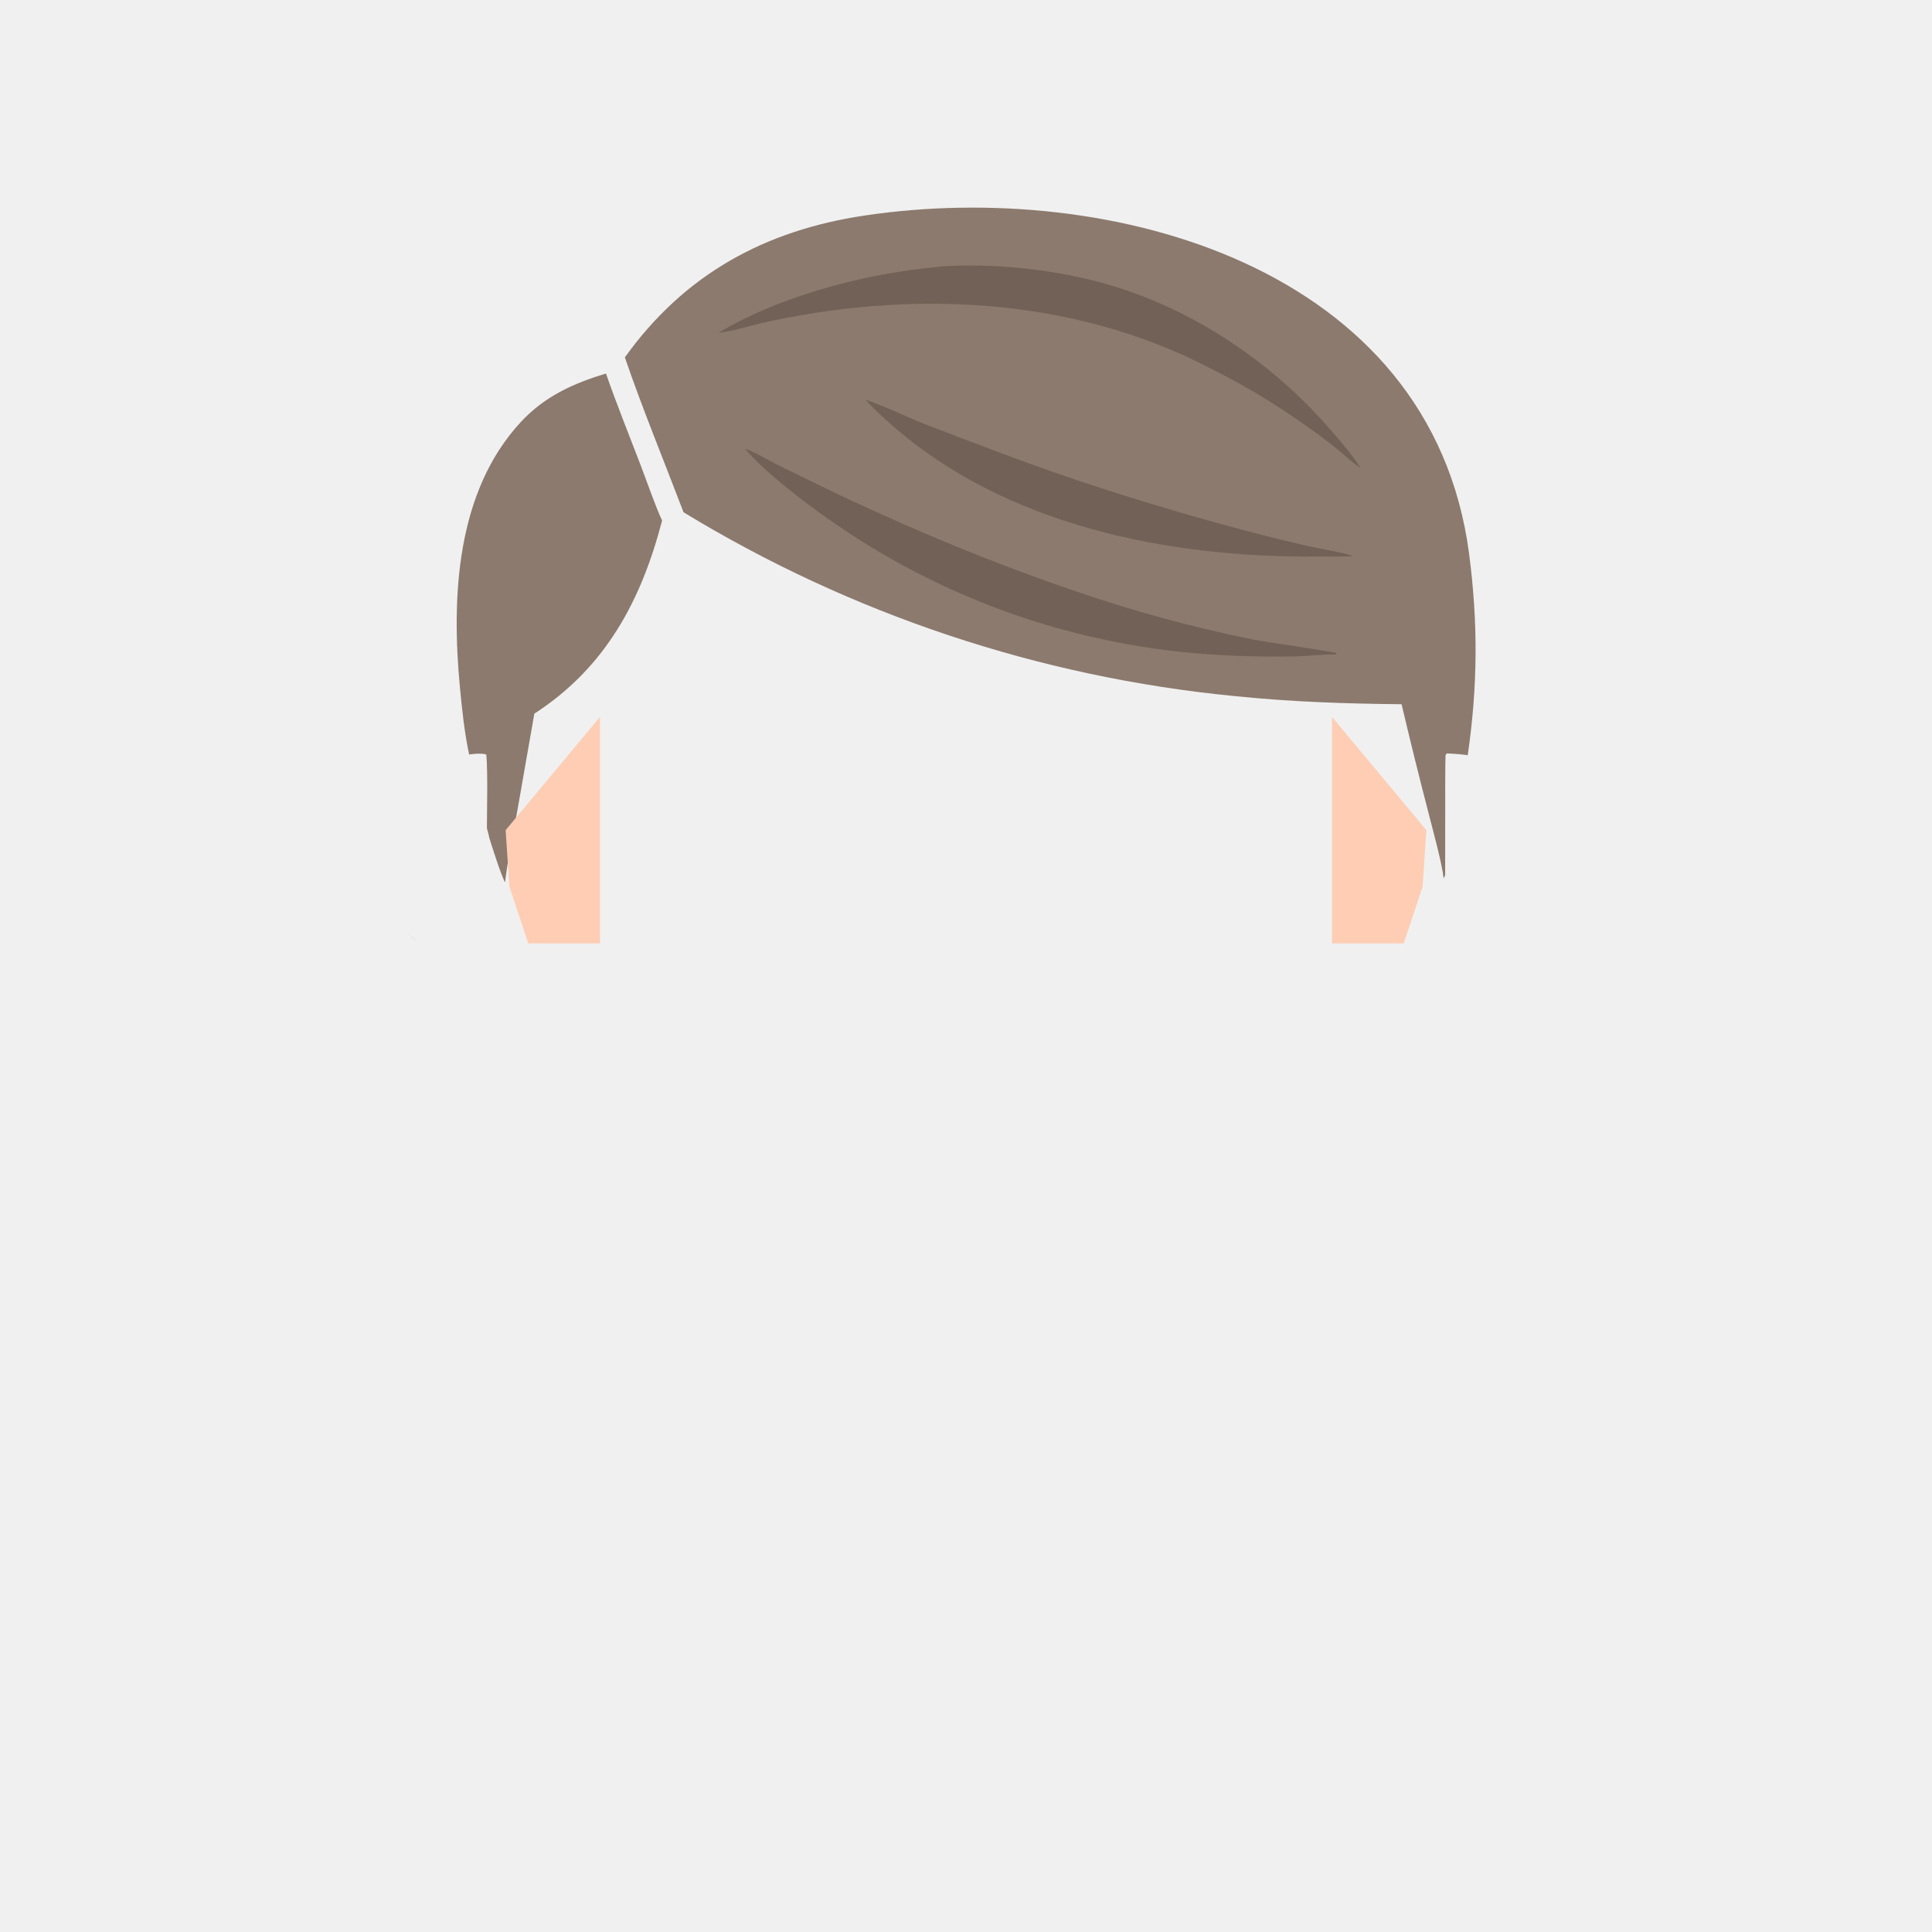
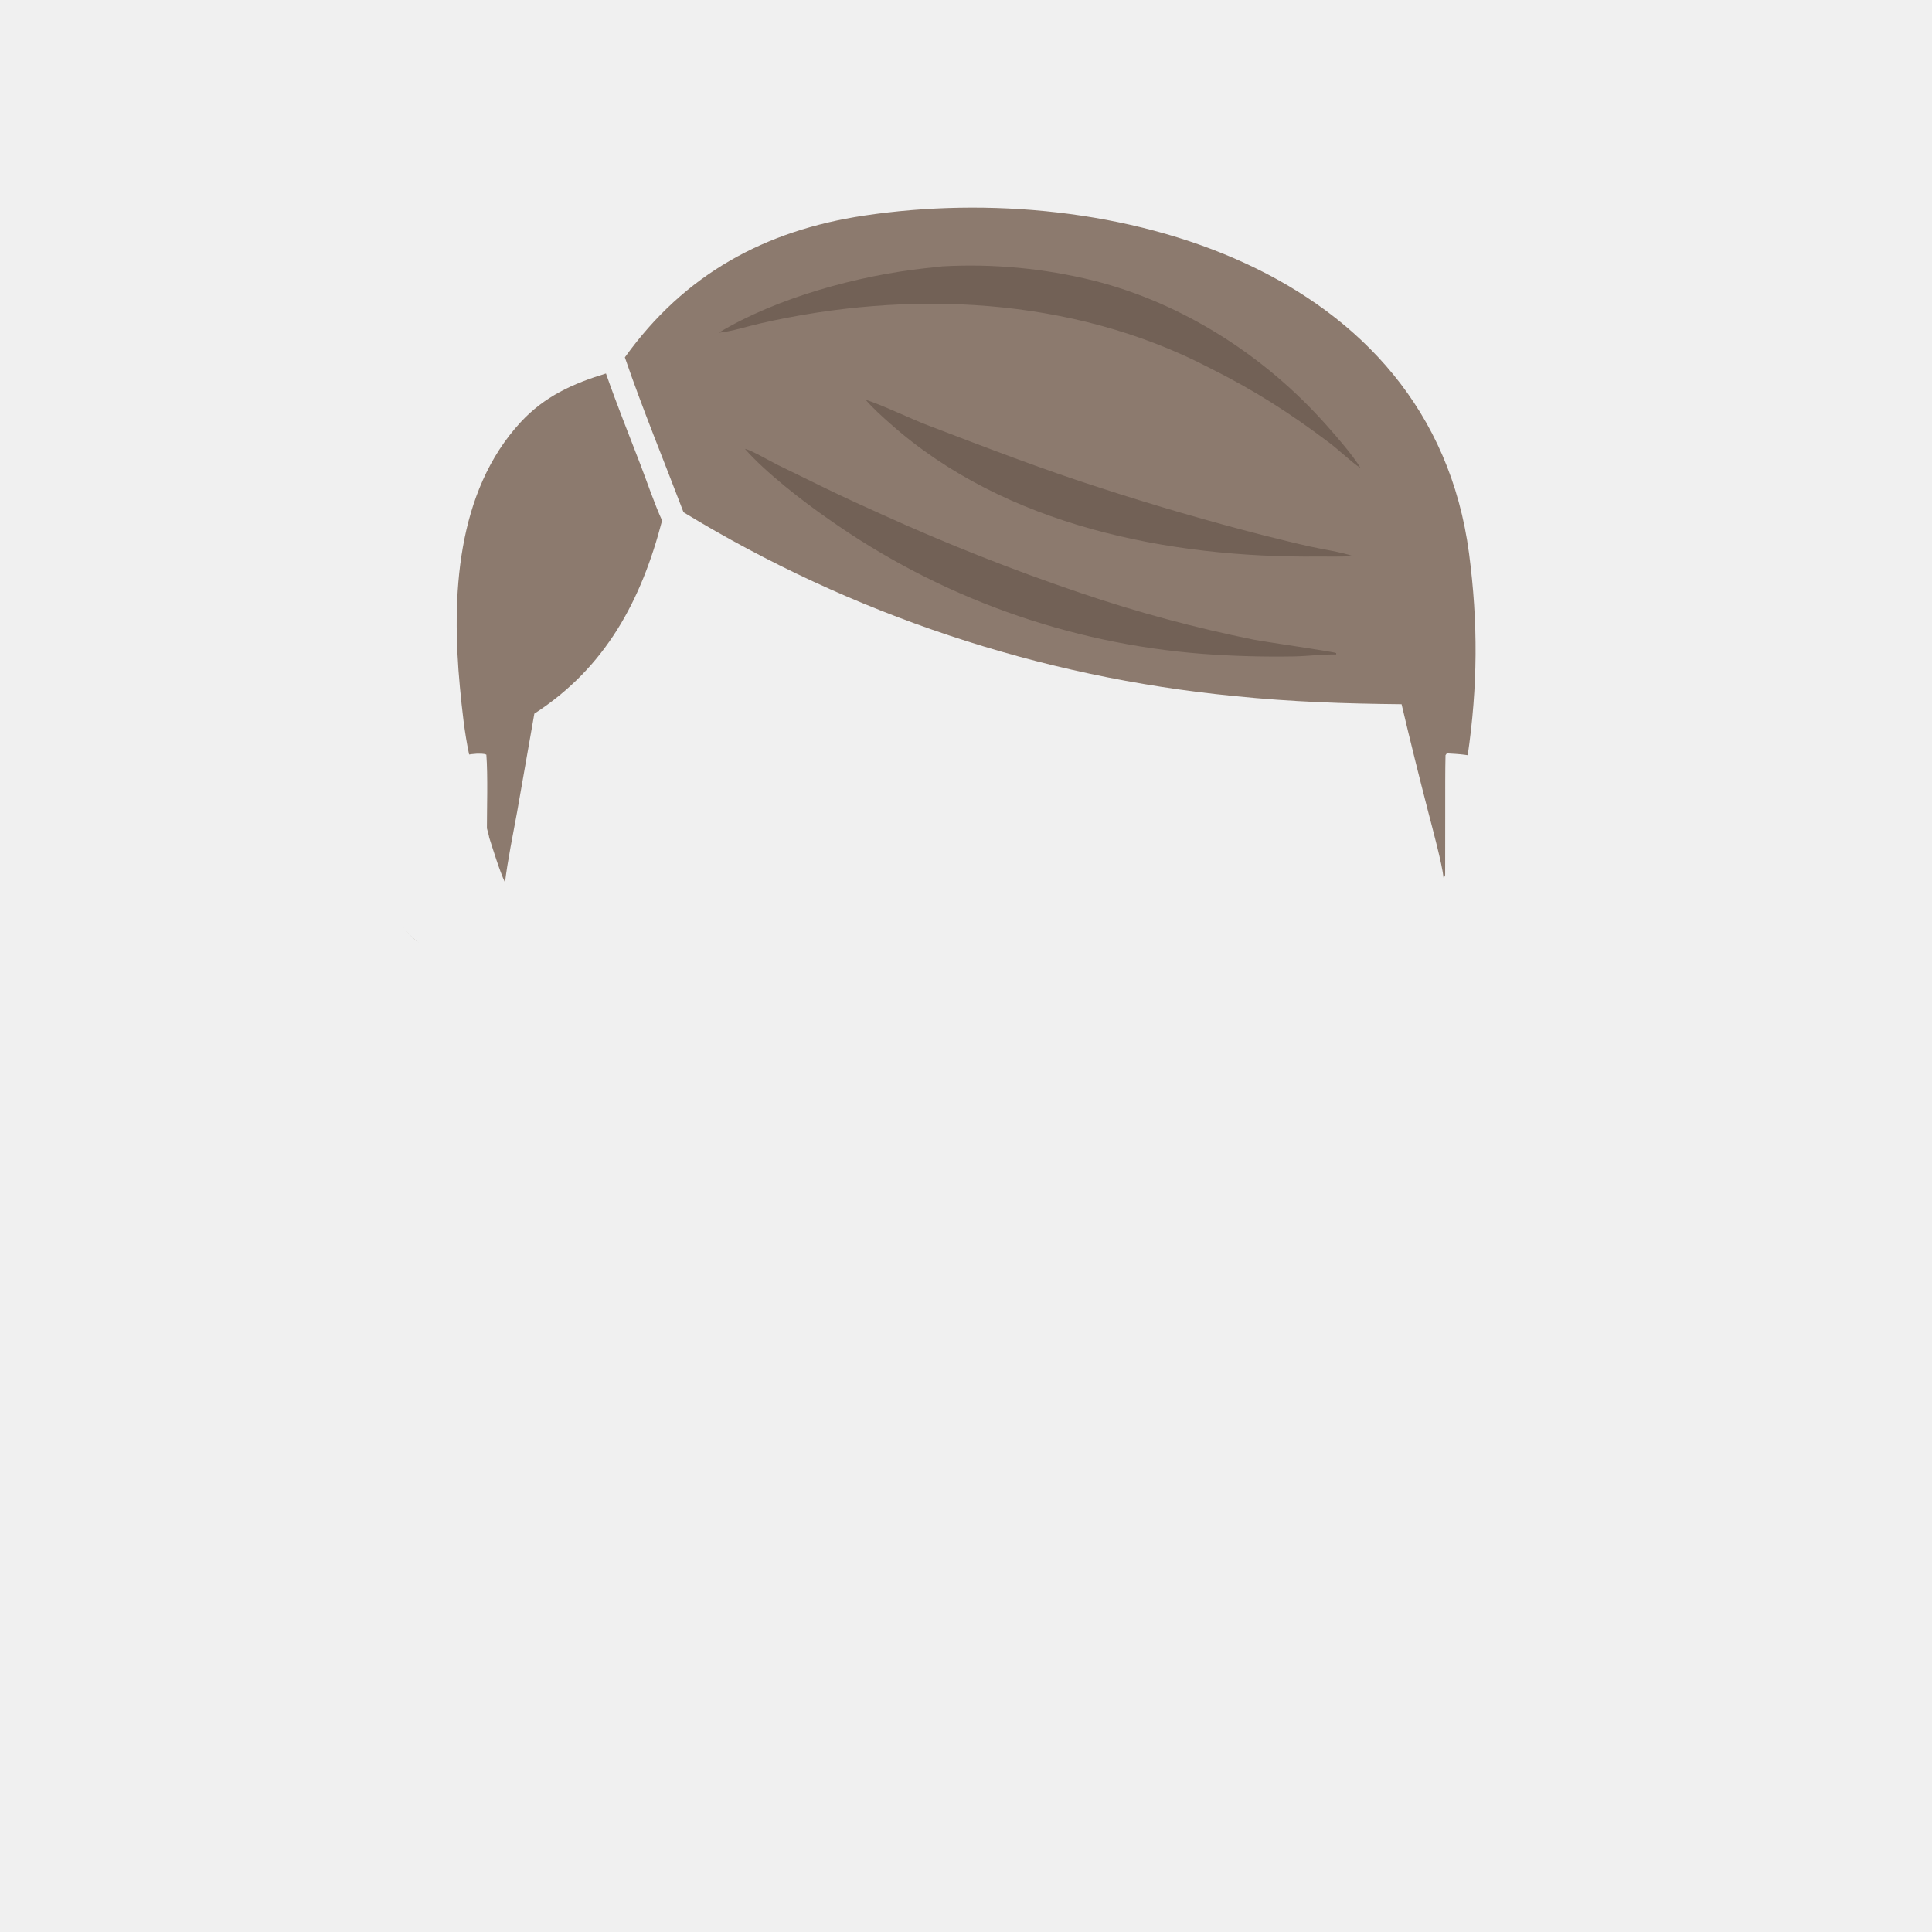
<svg xmlns="http://www.w3.org/2000/svg" version="1.1" viewBox="0 0 2048 2048" width="1024" height="1024">
  <defs>
    <mask id="facehole" maskUnits="userSpaceOnUse" x="0" y="0" width="2048" height="2048">
      <rect x="0" y="0" width="2048" height="2048" fill="white" />
      <path d="M 1533.68 798.613 C 1546.66 799.32 1557.8 799.941 1570.34 803.954 C 1618.2 819.269 1649.18 867.189 1646.49 917.096 C 1644.85 947.316 1631.33 975.662 1608.87 995.951 C 1586.91 1015.66 1562.54 1022.9 1533.67 1024.41 L 1532.38 1022.5 C 1531.22 1004.78 1531.9 981.123 1531.9 962.89 L 1531.99 854.537 C 1532.01 838.109 1531.91 817.251 1532.3 800.538 C 1532.76 799.896 1533.22 799.255 1533.68 798.613 z" fill="black" />
      <path d="M 515.884 1024.25 C 509.295 1024.06 502.266 1023.99 495.795 1022.87 C 407.909 1007.63 371.458 903.101 429.806 836.29 C 449.153 814.256 476.463 800.813 505.725 798.919 C 508.883 798.997 513.071 798.658 515.558 800.023 C 517.24 821.853 516.125 858.428 516.121 881.629 L 515.884 1024.25 z" fill="black" />
    </mask>
  </defs>
  <g mask="url(#facehole)">
    <path transform="translate(0,0)" fill="rgb(140,122,110)" d="M 642.339 395.924 C 653.455 427.854 666.746 460.907 678.891 492.541 C 685.612 510.046 694.36 535.716 701.856 551.76 C 679.817 636.454 641.964 707.651 566.421 756.5 L 548.145 860.775 C 543.995 883.854 537.977 912.532 535.336 935.498 C 529.302 922.444 523.171 902.072 518.64 888.082 C 518.081 883.831 512.029 864.258 510.554 858.538 C 505.485 838.887 500.323 819.776 497.252 799.616 C 492.365 776.678 489.734 751.806 487.523 728.441 C 478.506 633.172 483.42 521.502 552.064 447.382 C 577.341 420.088 607.498 406.536 642.339 395.924 z" />
    <path transform="translate(0,0)" fill="rgb(140,122,110)" d="M 662.376 378.834 C 725.738 290.381 811.199 244.227 916.162 228.519 C 1177.71 189.378 1517.29 282.819 1557.27 586.797 C 1566.94 660.363 1566.46 727.913 1555.79 801.066 C 1553.07 822.422 1538.41 917.439 1530.33 931.119 C 1528.69 915.353 1518.26 877.446 1513.98 860.651 C 1504.15 822.711 1494.73 784.664 1485.73 746.518 C 1424.77 745.873 1369.55 744.073 1308.63 737.868 C 1101.75 717.722 902.101 651.118 724.566 543.026 C 704.58 490.458 680.299 431.304 662.376 378.834 z" />
    <path transform="translate(0,0)" fill="rgb(114,97,86)" d="M 999.026 282.325 C 1052.83 279.374 1106.77 284.458 1159.07 297.41 C 1253.99 321.309 1341.31 377.616 1405.98 450.584 C 1416.79 462.784 1433.9 482.234 1442.2 496.104 C 1432.91 490.191 1419.82 477.428 1409.59 469.7 C 1367.11 437.612 1329.09 413.374 1281.35 389.586 C 1135.88 314.217 962.957 306.954 805.757 342.87 C 792.27 345.952 776.819 351.017 763.396 352.521 L 761.881 352.68 C 823.594 315.465 909.543 292.143 980.962 284.311 C 987.034 283.645 992.919 283.159 999.026 282.325 z" />
    <path transform="translate(0,0)" fill="rgb(114,97,86)" d="M 789.671 475.816 C 795.522 476.747 817.479 489.421 824.24 492.756 L 875.627 517.848 C 894.142 526.889 915.592 536.695 934.404 545.12 C 1003.35 576.465 1073.82 604.327 1145.55 628.601 C 1205.61 649.002 1266.91 665.53 1329.08 678.083 C 1341.18 680.42 1413.71 690.852 1416.38 692.256 L 1416.45 693.733 C 1400.29 693.57 1386.97 695.55 1371.54 695.845 C 1339.34 696.412 1307.13 695.508 1275.01 693.137 C 1132.31 682.212 995.24 632.854 878.335 550.304 C 851.348 531.646 810.693 500.111 789.671 475.816 z" />
    <path transform="translate(0,0)" fill="rgb(114,97,86)" d="M 917.683 423.833 C 932.414 428.115 966.442 444.321 982.719 450.533 C 1043.94 473.898 1105 497.573 1167.47 517.513 C 1224.13 535.906 1281.35 552.533 1339.04 567.369 C 1355.72 571.529 1372.09 575.618 1388.88 579.379 C 1401.66 582.243 1422.24 585.236 1434.24 589.497 C 1422.17 590.31 1409.2 589.828 1396.95 589.943 C 1238.9 591.419 1065.85 557.323 944.361 449.693 C 935.076 441.466 925.71 433.173 917.683 423.833 z" />
    <path transform="translate(0,0)" fill="rgb(114,97,86)" d="M 421.989 974.575 C 424.16 975.831 440.668 994.566 449.303 1001.24 C 438.473 998.744 427.936 983.137 421.989 974.575 z" />
  </g>
-   <path d="M 636.0 760.0 L 536.0 880.0 L 540.0 940.0 L 560.0 1000.0 L 636.0 1000.0 Z" fill="rgb(254,205,180)" />
-   <path d="M 1412.0 760.0 L 1512.0 880.0 L 1508.0 940.0 L 1488.0 1000.0 L 1412.0 1000.0 Z" fill="rgb(254,205,180)" />
</svg>
